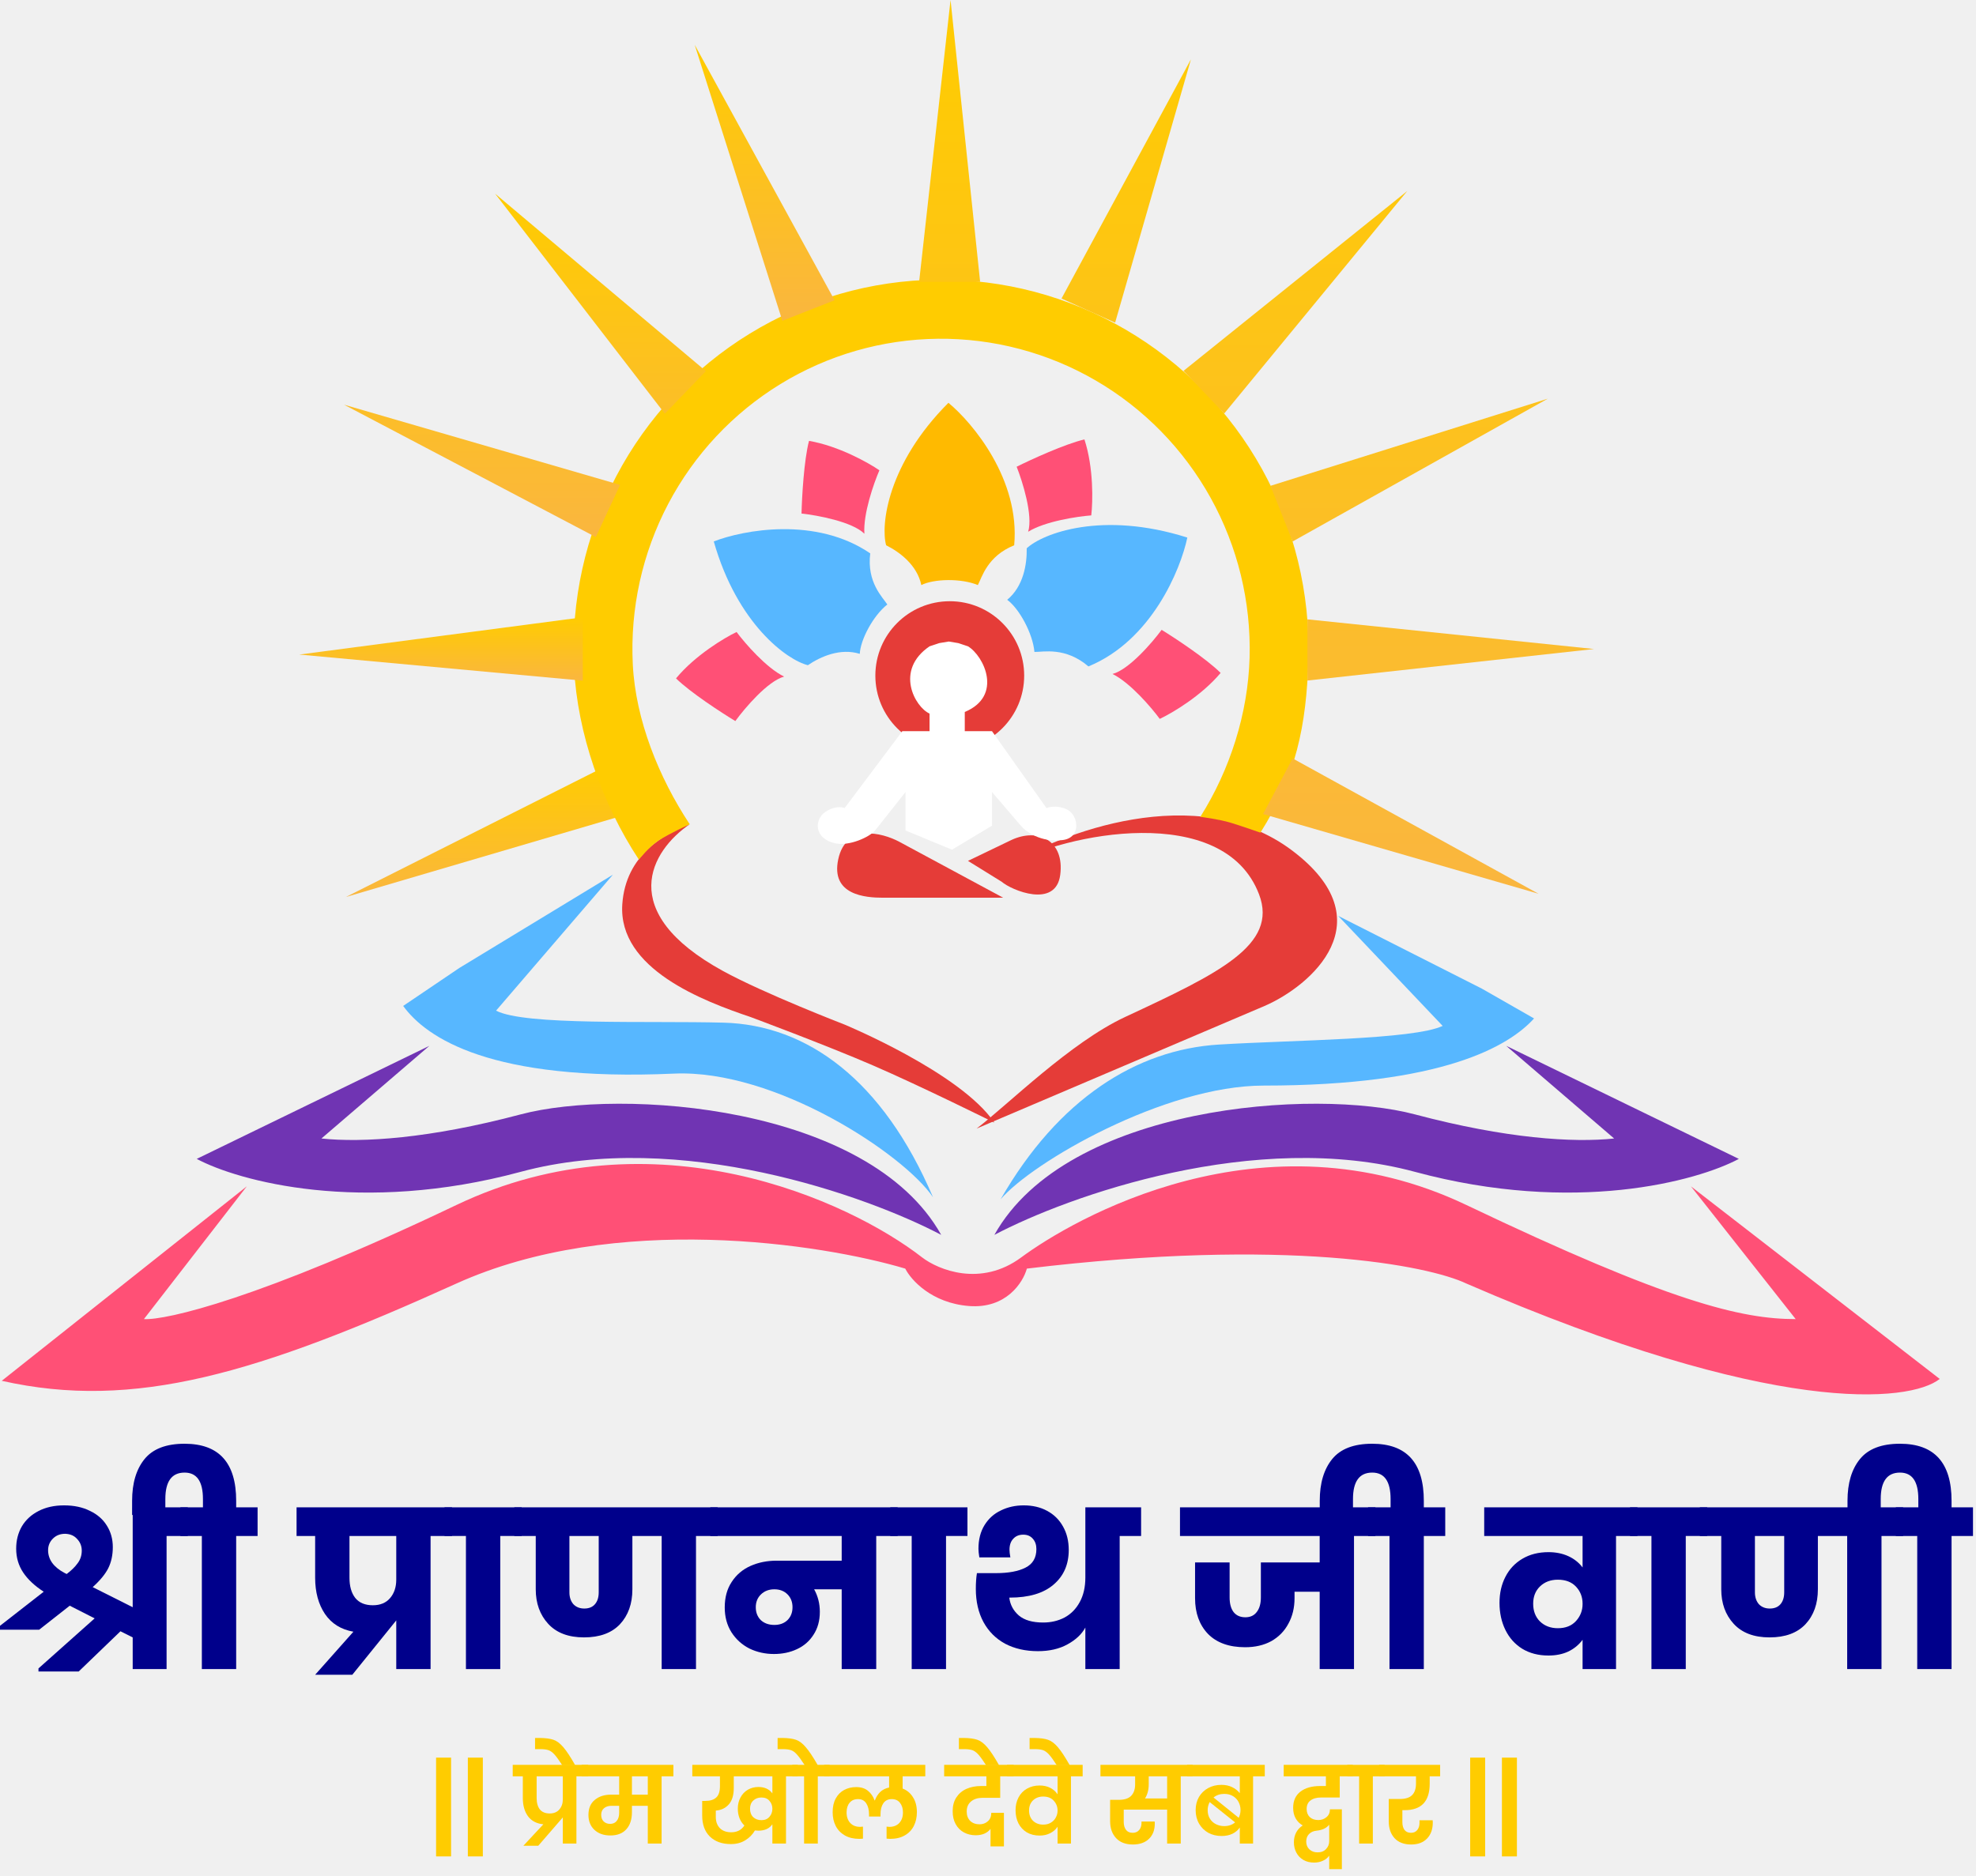
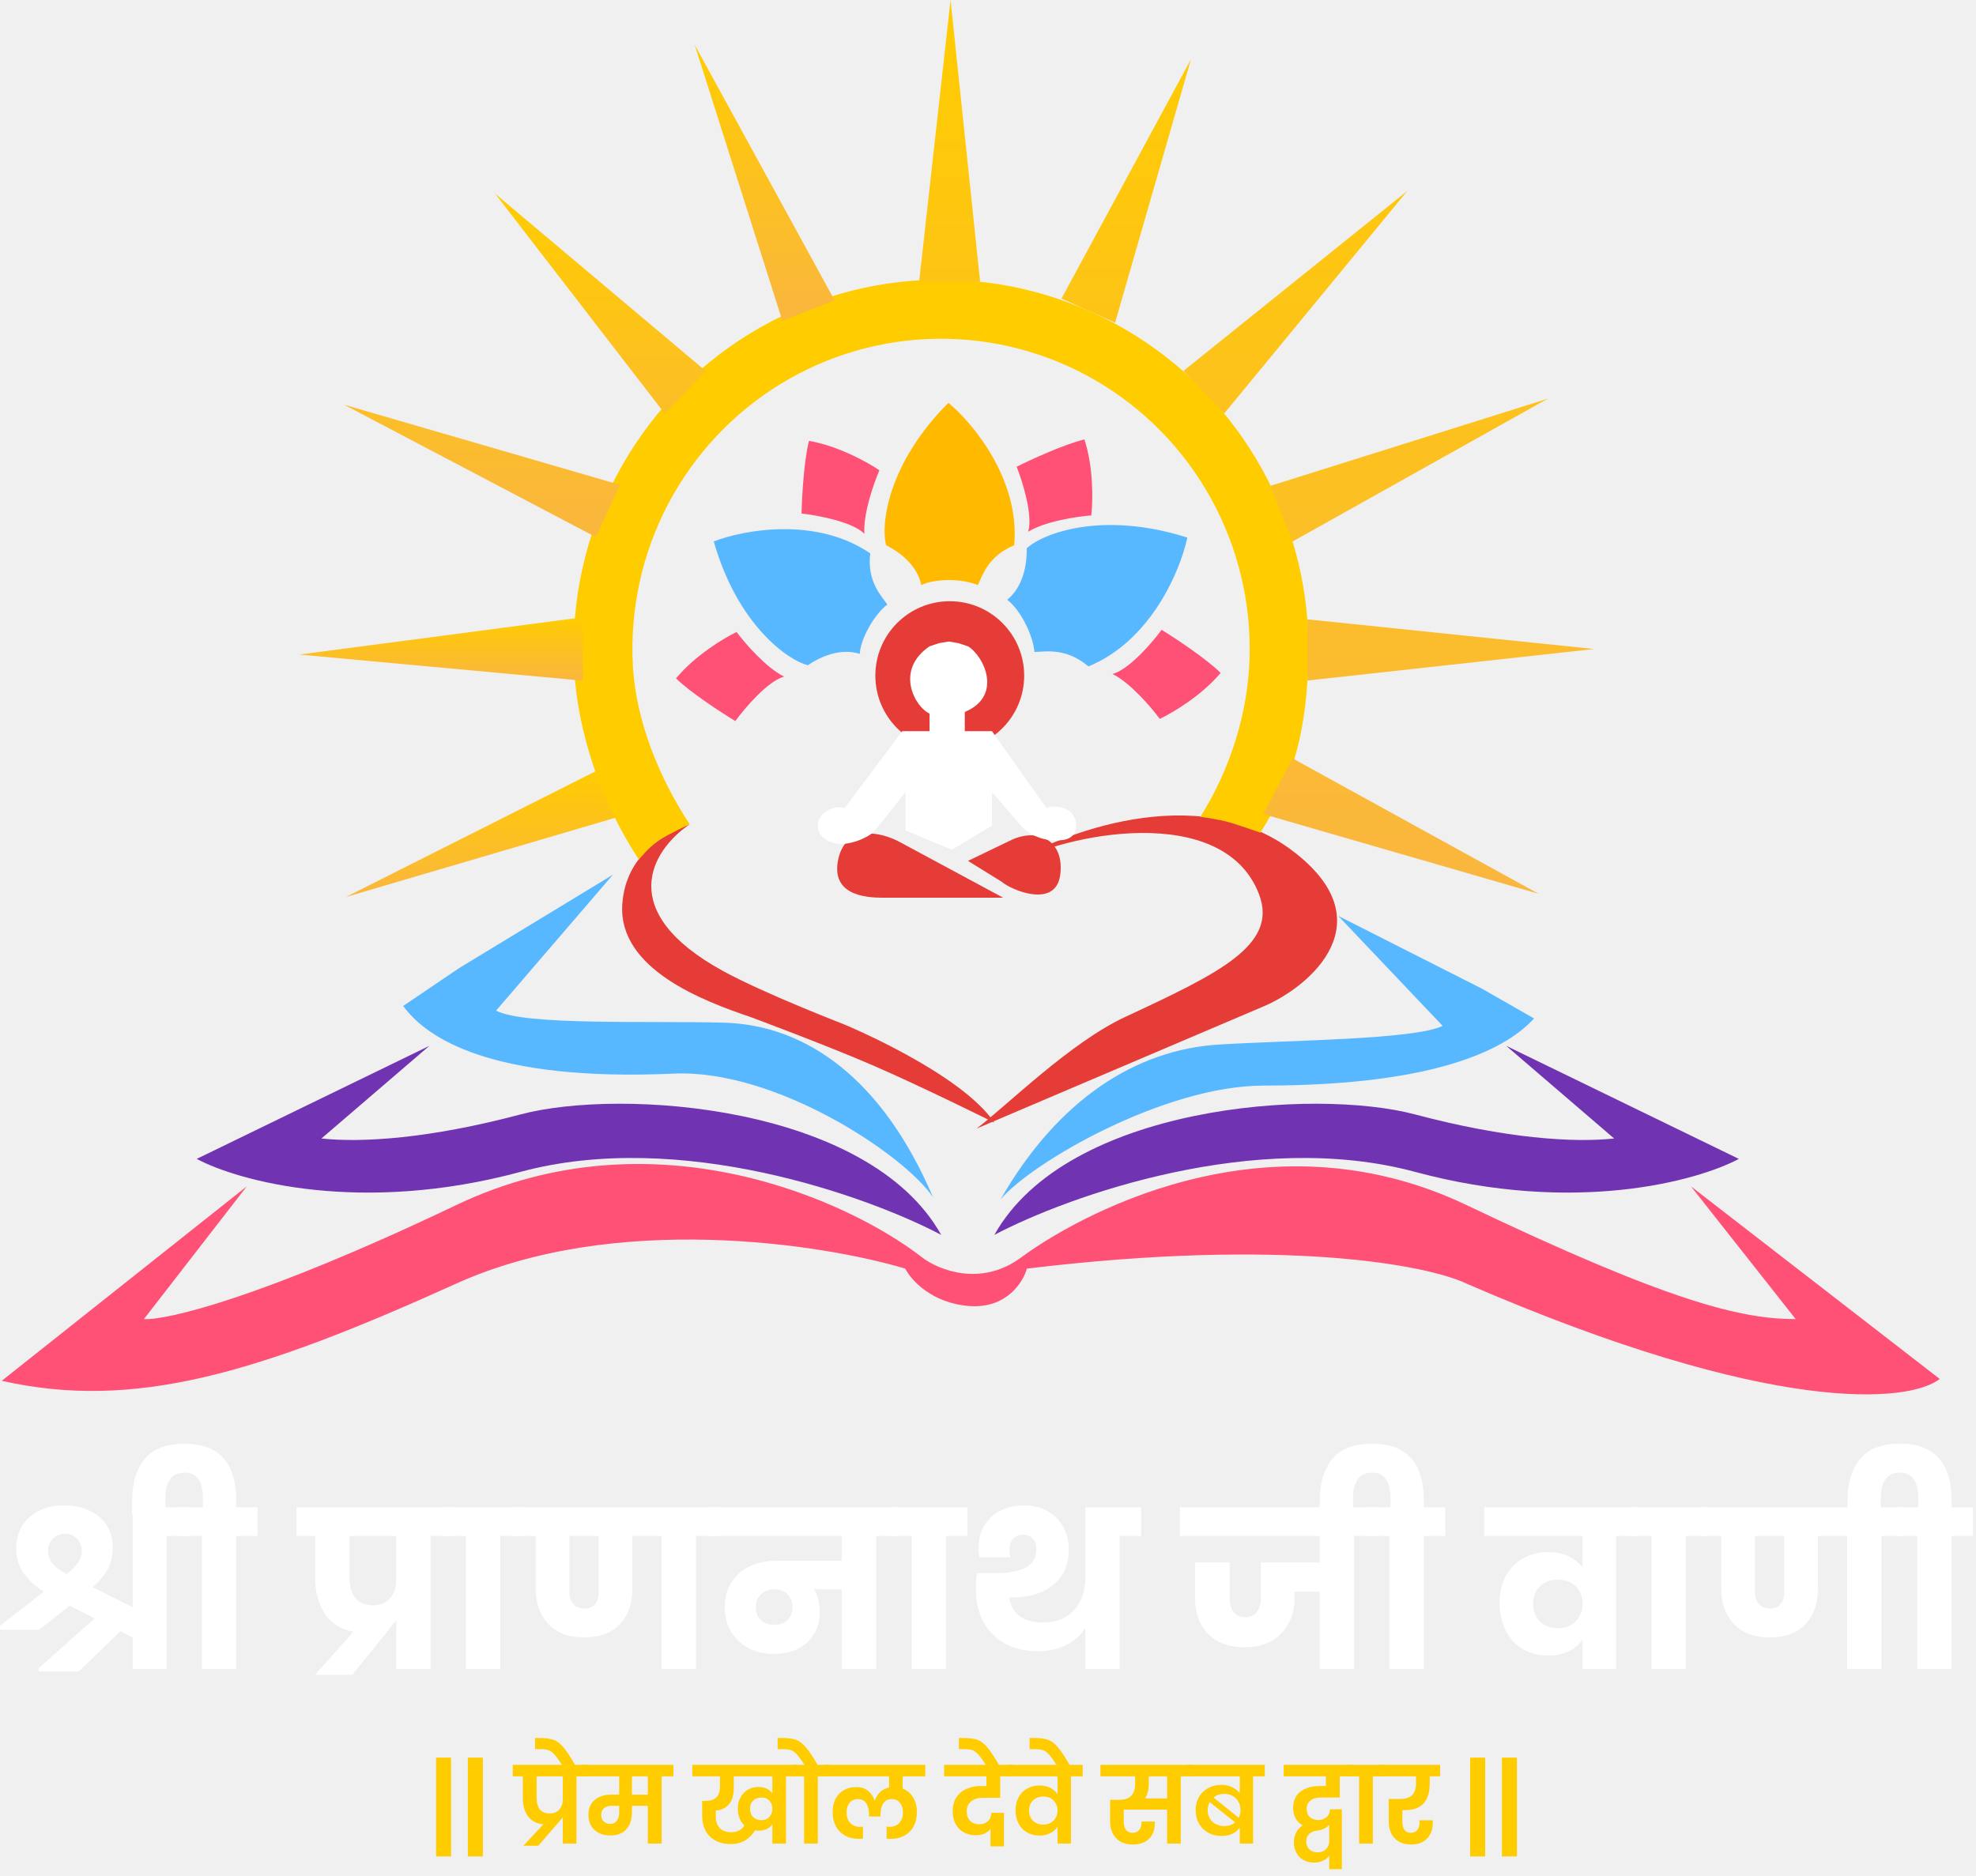
<svg xmlns="http://www.w3.org/2000/svg" width="238" height="226" viewBox="0 0 238 226" fill="none">
  <path d="M17.334 158.914L29.726 142.92L0.211 166.348C16.208 169.952 31.078 165.447 54.961 154.634C74.067 145.984 98.971 149.828 109.035 152.832C109.711 154.183 112.189 156.977 116.696 157.337C121.202 157.698 123.23 154.484 123.68 152.832C155.043 149.047 172.047 152.456 176.628 154.634C213.578 170.673 230.026 168.976 233.631 166.122L203.665 142.92L216.282 158.914C209.748 158.914 201.186 156.887 176.628 145.173C152.069 133.459 129.088 146.975 123.004 151.48C118.138 155.084 113.016 152.982 111.063 151.48C102.276 144.647 78.754 133.82 54.961 145.173C31.168 156.526 19.963 159.064 17.334 158.914Z" fill="#FF5076" />
  <path d="M194.416 137.157L181.414 125.994L209.436 139.613C204.429 142.292 189.619 146.356 170.43 141.176C151.241 135.996 128.66 144.078 119.768 148.767C128.511 133.139 158.325 131.04 170.43 134.255C181.414 137.172 189.485 137.678 194.416 137.157Z" fill="#7034B3" />
  <path d="M38.715 137.157L51.716 125.994L23.695 139.613C28.702 142.292 43.512 146.356 62.701 141.176C81.889 135.996 104.471 144.078 113.363 148.767C104.62 133.139 74.806 131.04 62.701 134.255C51.716 137.172 43.646 137.678 38.715 137.157Z" fill="#7034B3" />
  <path d="M173.762 123.593L161.18 110.338L178.479 119.1L184.77 122.695C181.741 126.038 173.762 130.782 152.194 130.782C140.287 130.782 124.336 139.994 120.516 144.487C127.481 132.355 136.923 126.442 146.802 125.84C155.766 125.294 170.22 125.252 173.762 123.593Z" fill="#57B7FF" />
  <path d="M59.749 121.755L73.823 105.375L55.324 116.614L48.56 121.187C51.359 125.036 59.101 130.327 81.181 129.34C93.371 128.796 108.87 139.049 112.375 144.231C106.338 130.085 97.205 123.466 87.146 123.201C78.019 122.959 63.225 123.571 59.749 121.755Z" fill="#57B7FF" />
  <path d="M119.621 105.762C119.973 105.276 120.647 104.746 121.569 104.215C127.374 100.536 144.147 93.821 155.623 102.456C166.932 110.965 157.906 118.766 152.31 121.19L117.633 135.957C121.388 133.092 128.897 125.599 135.524 122.513C146.788 117.267 153.967 113.849 151.648 107.746C147.384 96.531 128.16 100.414 121.569 104.215C120.559 104.855 119.881 105.403 119.621 105.762Z" fill="#E53C38" />
  <path d="M87.06 116.966C74.067 109.833 78.409 102.492 83.071 99.297C80.063 100.412 75.354 102.972 74.953 108.941C74.428 116.743 84.729 120.607 90.444 122.539C90.444 122.539 99.455 125.893 105.105 128.335C110.918 130.848 119.767 135.246 119.767 135.246C115.707 129.227 101.722 123.431 101.722 123.431C101.722 123.431 92.003 119.68 87.06 116.966Z" fill="#E53C38" />
  <path d="M41.658 108.064L76.032 97.954L72.886 92.338L41.658 108.064Z" fill="url(#paint0_linear_278_672)" />
  <path d="M76.951 103.56C72.545 96.892 69.538 88.376 69.142 80.382C68.747 72.387 70.505 64.434 74.231 57.36C77.957 50.286 83.513 44.354 90.313 40.188C97.114 36.023 104.906 33.778 112.869 33.692C120.832 33.606 128.671 35.681 135.559 39.698C142.447 43.715 148.129 49.526 152.006 56.517C155.883 63.509 157.811 71.422 157.588 79.423C157.364 87.424 156.072 93.548 151.81 100.31C151.81 100.31 149.619 99.539 148.247 99.12C146.849 98.693 144.574 98.404 144.574 98.404C148.154 92.725 150.319 85.943 150.507 79.223C150.695 72.502 149.075 65.856 145.819 59.983C142.563 54.11 137.79 49.23 132.004 45.855C126.219 42.481 119.634 40.739 112.946 40.811C106.257 40.883 99.712 42.769 94 46.267C88.288 49.766 83.621 54.749 80.491 60.691C77.362 66.633 75.885 73.313 76.217 80.028C76.549 86.743 79.37 93.695 83.071 99.296C83.071 99.296 80.581 100.437 79.327 101.257C78.152 102.025 76.951 103.56 76.951 103.56Z" fill="#FFCC00" />
  <path d="M36.043 78.856L70.192 82.002V74.363L36.043 78.856Z" fill="url(#paint1_linear_278_672)" />
  <path d="M41.435 48.752L71.765 64.704L74.686 58.413L41.435 48.752Z" fill="url(#paint2_linear_278_672)" />
  <path d="M59.633 23.33L80.078 49.84L85.02 44.709L59.633 23.33Z" fill="url(#paint3_linear_278_672)" />
  <path d="M83.672 5.393L94.231 38.643L100.522 36.171L83.672 5.393Z" fill="url(#paint4_linear_278_672)" />
  <path d="M114.489 0L110.703 33.956H118.053L114.489 0Z" fill="url(#paint5_linear_278_672)" />
  <path d="M143.442 7.149L127.852 35.966L134.311 38.87L143.442 7.149Z" fill="url(#paint6_linear_278_672)" />
  <path d="M169.5 23.009L142.551 44.678L147.451 49.816L169.5 23.009Z" fill="url(#paint7_linear_278_672)" />
  <path d="M186.426 48.029L153.019 58.529L155.692 65.231L186.426 48.029Z" fill="url(#paint8_linear_278_672)" />
  <path d="M191.994 78.187L157.473 74.613V81.985L191.994 78.187Z" fill="url(#paint9_linear_278_672)" />
  <path d="M185.313 107.675L155.692 91.368L152.128 98.069L185.313 107.675Z" fill="url(#paint10_linear_278_672)" />
  <circle cx="114.395" cy="81.393" r="8.963" fill="#E53C38" />
  <path d="M85.97 65.228C88.806 75.209 94.834 79.53 97.306 80.138C98.846 79.088 101.226 78.044 103.557 78.771C103.634 77.063 105.17 74.165 106.873 72.823C106.32 71.959 104.38 70.161 104.816 66.666C98.274 62.191 89.526 63.843 85.97 65.228Z" fill="#57B7FF" />
  <path d="M114.234 48.527C106.897 55.865 106.058 63.234 106.73 65.689C108.398 66.523 110.468 68.093 110.969 70.484C112.497 69.719 115.777 69.65 117.778 70.484C118.264 69.58 118.889 67.01 122.155 65.689C122.878 57.796 117.175 50.959 114.234 48.527Z" fill="#FFBA00" />
  <path d="M143.007 64.762C132.747 61.505 125.589 64.259 123.663 66.054C123.703 67.991 123.261 70.653 121.312 72.259C122.749 73.304 124.393 76.296 124.593 78.541C125.655 78.558 128.313 77.904 131.096 80.285C138.678 77.174 142.196 68.64 143.007 64.762Z" fill="#57B7FF" />
  <path d="M97.442 53.113C96.831 55.448 96.585 59.922 96.539 61.868C98.461 62.076 102.667 62.855 104.113 64.3C103.946 61.91 105.247 58.209 105.919 56.657C104.576 55.73 101 53.725 97.442 53.113Z" fill="#FF5076" />
  <path d="M130.615 52.939C128.265 53.489 124.193 55.36 122.451 56.227C123.164 58.025 124.439 62.108 123.836 64.06C125.872 62.797 129.753 62.221 131.438 62.09C131.631 60.47 131.735 56.371 130.615 52.939Z" fill="#FF5076" />
  <path d="M147.019 81.069C145.311 79.365 141.57 76.898 139.913 75.878C138.764 77.433 135.972 80.674 133.996 81.194C136.144 82.255 138.685 85.244 139.687 86.606C141.164 85.912 144.699 83.834 147.019 81.069Z" fill="#FF5076" />
  <path d="M81.424 81.726C83.145 83.419 86.903 85.859 88.567 86.868C89.705 85.304 92.474 82.044 94.447 81.51C92.291 80.465 89.729 77.493 88.717 76.138C87.245 76.842 83.725 78.945 81.424 81.726Z" fill="#FF5076" />
  <path d="M108.294 101.398L120.832 108.15H106.365C104.243 108.15 100.037 107.841 100.963 103.52C101.889 99.199 106.236 100.305 108.294 101.398Z" fill="#E53C38" />
  <path d="M120.639 106.22L116.588 103.712L121.796 101.205C125.075 99.662 128.236 101.304 127.7 105.397C127.164 109.489 121.829 107.255 120.639 106.22Z" fill="#E53C38" />
  <path d="M119.482 99.469V95.418L122.954 99.469C123.533 100.176 125.346 101.514 127.97 101.205C130.284 100.933 129.899 98.215 128.548 97.54C127.198 96.865 126.041 97.347 126.041 97.347L119.482 88.088H116.202V85.773C120.832 83.844 118.517 79.021 116.588 77.864L115.431 77.478L114.273 77.285L113.116 77.478L111.959 77.864C107.715 80.757 110.223 85.194 111.959 85.966V88.088H108.679L101.735 97.347C101.735 97.347 100.77 96.914 99.42 97.806C98.07 98.697 98.003 101.019 100.577 101.591C102.313 101.977 104.757 100.819 105.4 100.048L109.065 95.418V100.048L114.659 102.362L119.482 99.469Z" fill="white" />
-   <path d="M22.618 181.592V185.041H20.064V201.077H15.983V197.259L14.508 196.522L9.479 201.367H4.634V200.998L11.401 194.968L8.4 193.441L4.713 196.337H0V195.863L5.266 191.756C4.178 191.054 3.353 190.281 2.791 189.439C2.229 188.596 1.948 187.639 1.948 186.569C1.948 185.568 2.177 184.673 2.633 183.883C3.107 183.093 3.774 182.478 4.634 182.04C5.512 181.583 6.539 181.355 7.715 181.355C8.909 181.355 9.944 181.574 10.822 182.013C11.717 182.435 12.402 183.031 12.876 183.804C13.35 184.559 13.587 185.419 13.587 186.384C13.587 187.35 13.402 188.201 13.034 188.938C12.665 189.658 12.042 190.413 11.164 191.203L15.983 193.625V181.592H22.618ZM5.793 186.753C5.793 187.876 6.451 188.789 7.768 189.491L8.031 189.623C8.593 189.202 9.031 188.772 9.347 188.333C9.681 187.894 9.848 187.385 9.848 186.806C9.848 186.261 9.663 185.796 9.295 185.41C8.944 185.006 8.461 184.796 7.847 184.778C7.25 184.778 6.758 184.971 6.372 185.357C5.986 185.743 5.793 186.209 5.793 186.753Z" fill="darkblue" />
-   <path d="M31.026 181.592V185.041H28.446V201.077H24.312V185.041H21.732V181.592H24.444V180.591C24.444 178.467 23.706 177.405 22.232 177.405C20.687 177.405 19.915 178.467 19.915 180.591V182.514H15.912V180.802C15.912 178.678 16.413 177.002 17.413 175.773C18.414 174.544 20.02 173.93 22.232 173.93C26.375 173.93 28.446 176.22 28.446 180.802V181.592H31.026Z" fill="darkblue" />
-   <path d="M54.441 185.041H51.861V201.077H47.727V195.205L47.648 195.31L42.434 201.761H37.958L42.566 196.574C41.074 196.311 39.933 195.6 39.143 194.441C38.353 193.265 37.958 191.808 37.958 190.071V185.041H35.72V181.592H54.441V185.041ZM47.727 185.041H42.092V190.071C42.092 191.089 42.32 191.896 42.777 192.493C43.251 193.09 43.962 193.388 44.909 193.388C45.805 193.388 46.498 193.099 46.99 192.519C47.481 191.94 47.727 191.203 47.727 190.308V185.041Z" fill="darkblue" />
-   <path d="M56.12 201.077V185.041H53.54V181.592H62.834V185.041H60.254V201.077H56.12Z" fill="darkblue" />
-   <path d="M86.436 185.041H83.829V201.077H79.695V185.041H76.167V191.466C76.167 193.204 75.666 194.608 74.666 195.679C73.665 196.732 72.226 197.259 70.348 197.259C68.469 197.259 67.03 196.715 66.029 195.626C65.029 194.538 64.528 193.151 64.528 191.466V185.041H61.948V181.592H86.436V185.041ZM72.112 185.041H68.583V191.835C68.583 192.414 68.741 192.888 69.057 193.257C69.391 193.608 69.83 193.783 70.374 193.783C70.936 193.783 71.366 193.608 71.664 193.257C71.963 192.906 72.112 192.432 72.112 191.835V185.041Z" fill="darkblue" />
-   <path d="M108.119 185.041H105.538V201.077H101.378V191.466H98.06C98.517 192.291 98.745 193.195 98.745 194.178C98.745 195.249 98.49 196.171 97.981 196.943C97.49 197.715 96.823 198.295 95.98 198.681C95.155 199.067 94.234 199.26 93.216 199.26C92.162 199.26 91.179 199.041 90.266 198.602C89.371 198.145 88.651 197.496 88.107 196.653C87.563 195.793 87.291 194.793 87.291 193.652C87.291 192.44 87.572 191.413 88.134 190.571C88.695 189.711 89.45 189.07 90.398 188.649C91.346 188.227 92.399 188.017 93.558 188.017H101.378V185.041H85.553V181.592H108.119V185.041ZM93.268 195.758C93.918 195.758 94.444 195.565 94.848 195.179C95.252 194.775 95.454 194.257 95.454 193.625C95.454 192.993 95.252 192.475 94.848 192.072C94.444 191.668 93.918 191.466 93.268 191.466C92.619 191.466 92.083 191.668 91.662 192.072C91.241 192.475 91.03 192.993 91.03 193.625C91.03 194.257 91.232 194.775 91.636 195.179C92.057 195.565 92.601 195.758 93.268 195.758Z" fill="darkblue" />
-   <path d="M109.81 201.077V185.041H107.23V181.592H116.525V185.041H113.944V201.077H109.81Z" fill="darkblue" />
-   <path d="M137.44 181.592V185.041H134.86V201.077H130.726V196.074C130.287 196.881 129.567 197.557 128.567 198.101C127.584 198.646 126.399 198.918 125.012 198.918C123.52 198.918 122.204 198.619 121.063 198.022C119.939 197.408 119.07 196.539 118.456 195.416C117.841 194.275 117.534 192.941 117.534 191.413C117.534 190.694 117.578 190.062 117.666 189.518H119.957C121.466 189.518 122.651 189.298 123.511 188.859C124.389 188.42 124.828 187.674 124.828 186.621C124.828 186.112 124.687 185.7 124.407 185.384C124.126 185.05 123.74 184.883 123.248 184.883C122.739 184.883 122.335 185.05 122.037 185.384C121.738 185.7 121.589 186.138 121.589 186.7C121.589 186.928 121.624 187.236 121.694 187.622H117.956C117.885 187.165 117.85 186.823 117.85 186.595C117.85 185.471 118.096 184.515 118.587 183.725C119.079 182.935 119.737 182.347 120.562 181.961C121.387 181.557 122.3 181.355 123.301 181.355C124.371 181.355 125.311 181.574 126.118 182.013C126.943 182.452 127.584 183.084 128.04 183.909C128.497 184.717 128.725 185.656 128.725 186.727C128.725 188.482 128.11 189.877 126.882 190.913C125.67 191.949 123.915 192.467 121.616 192.467H121.563C121.668 193.327 122.054 194.047 122.721 194.626C123.388 195.188 124.363 195.468 125.644 195.468C126.592 195.468 127.452 195.267 128.225 194.863C128.997 194.441 129.603 193.827 130.041 193.02C130.498 192.195 130.726 191.203 130.726 190.044V181.592H137.44Z" fill="darkblue" />
-   <path d="M165.663 185.041H163.083V201.077H158.949V191.756H155.921V192.546C155.921 193.687 155.675 194.705 155.184 195.6C154.71 196.495 154.025 197.197 153.13 197.707C152.235 198.198 151.181 198.444 149.97 198.444C148.039 198.444 146.547 197.908 145.494 196.838C144.458 195.749 143.94 194.319 143.94 192.546V188.227H148.101V192.44C148.101 193.195 148.259 193.783 148.575 194.204C148.908 194.626 149.382 194.836 149.997 194.836C150.593 194.836 151.05 194.626 151.366 194.204C151.699 193.783 151.866 193.195 151.866 192.44V188.227H158.949V185.041H142.124V181.592H165.663V185.041Z" fill="darkblue" />
-   <path d="M174.072 181.592V185.041H171.492V201.077H167.358V185.041H164.777V181.592H167.49V180.591C167.49 178.467 166.752 177.405 165.278 177.405C163.733 177.405 162.961 178.467 162.961 180.591V182.514H158.958V180.802C158.958 178.678 159.459 177.002 160.459 175.773C161.46 174.544 163.066 173.93 165.278 173.93C169.42 173.93 171.492 176.22 171.492 180.802V181.592H174.072Z" fill="darkblue" />
-   <path d="M197.224 181.592V185.041H194.643V201.077H190.615V197.549C190.158 198.163 189.579 198.637 188.877 198.97C188.192 199.286 187.402 199.444 186.507 199.444C185.296 199.444 184.243 199.172 183.347 198.628C182.47 198.084 181.794 197.329 181.32 196.364C180.846 195.398 180.609 194.31 180.609 193.099C180.609 191.922 180.846 190.878 181.32 189.965C181.794 189.035 182.478 188.306 183.374 187.78C184.269 187.253 185.313 186.99 186.507 186.99C187.385 186.99 188.175 187.148 188.877 187.464C189.579 187.78 190.158 188.236 190.615 188.833V185.041H178.766V181.592H197.224ZM187.639 196.153C188.57 196.153 189.298 195.863 189.825 195.284C190.351 194.705 190.615 194.02 190.615 193.23V193.204C190.615 192.396 190.351 191.712 189.825 191.15C189.298 190.588 188.57 190.308 187.639 190.308C186.762 190.308 186.042 190.58 185.48 191.124C184.936 191.65 184.664 192.344 184.664 193.204C184.664 194.082 184.936 194.793 185.48 195.337C186.042 195.881 186.762 196.153 187.639 196.153Z" fill="darkblue" />
-   <path d="M198.909 201.077V185.041H196.328V181.592H205.623V185.041H203.043V201.077H198.909Z" fill="darkblue" />
-   <path d="M229.224 185.041H226.618V201.077H222.484V185.041H218.955V191.466C218.955 193.204 218.455 194.608 217.454 195.679C216.454 196.732 215.014 197.259 213.136 197.259C211.258 197.259 209.819 196.715 208.818 195.626C207.817 194.538 207.317 193.151 207.317 191.466V185.041H204.737V181.592H229.224V185.041ZM214.9 185.041H211.372V191.835C211.372 192.414 211.53 192.888 211.846 193.257C212.18 193.608 212.618 193.783 213.163 193.783C213.724 193.783 214.154 193.608 214.453 193.257C214.751 192.906 214.9 192.432 214.9 191.835V185.041Z" fill="darkblue" />
-   <path d="M237.637 181.592V185.041H235.056V201.077H230.922V185.041H228.342V181.592H231.054V180.591C231.054 178.467 230.317 177.405 228.842 177.405C227.297 177.405 226.525 178.467 226.525 180.591V182.514H222.523V180.802C222.523 178.678 223.023 177.002 224.024 175.773C225.024 174.544 226.63 173.93 228.842 173.93C232.985 173.93 235.056 176.22 235.056 180.802V181.592H237.637Z" fill="darkblue" />
+   <path d="M22.618 181.592V185.041H20.064V201.077H15.983V197.259L14.508 196.522L9.479 201.367H4.634V200.998L11.401 194.968L8.4 193.441L4.713 196.337H0V195.863L5.266 191.756C4.178 191.054 3.353 190.281 2.791 189.439C2.229 188.596 1.948 187.639 1.948 186.569C1.948 185.568 2.177 184.673 2.633 183.883C3.107 183.093 3.774 182.478 4.634 182.04C5.512 181.583 6.539 181.355 7.715 181.355C8.909 181.355 9.944 181.574 10.822 182.013C11.717 182.435 12.402 183.031 12.876 183.804C13.35 184.559 13.587 185.419 13.587 186.384C13.587 187.35 13.402 188.201 13.034 188.938C12.665 189.658 12.042 190.413 11.164 191.203L15.983 193.625V181.592H22.618ZM5.793 186.753C5.793 187.876 6.451 188.789 7.768 189.491L8.031 189.623C8.593 189.202 9.031 188.772 9.347 188.333C9.681 187.894 9.848 187.385 9.848 186.806C9.848 186.261 9.663 185.796 9.295 185.41C8.944 185.006 8.461 184.796 7.847 184.778C7.25 184.778 6.758 184.971 6.372 185.357C5.986 185.743 5.793 186.209 5.793 186.753Z" fill="#ffffff" />
+   <path d="M31.026 181.592V185.041H28.446V201.077H24.312V185.041H21.732V181.592H24.444V180.591C24.444 178.467 23.706 177.405 22.232 177.405C20.687 177.405 19.915 178.467 19.915 180.591V182.514H15.912V180.802C15.912 178.678 16.413 177.002 17.413 175.773C18.414 174.544 20.02 173.93 22.232 173.93C26.375 173.93 28.446 176.22 28.446 180.802V181.592H31.026Z" fill="#ffffff" />
+   <path d="M54.441 185.041H51.861V201.077H47.727V195.205L47.648 195.31L42.434 201.761H37.958L42.566 196.574C41.074 196.311 39.933 195.6 39.143 194.441C38.353 193.265 37.958 191.808 37.958 190.071V185.041H35.72V181.592H54.441V185.041ZM47.727 185.041H42.092V190.071C42.092 191.089 42.32 191.896 42.777 192.493C43.251 193.09 43.962 193.388 44.909 193.388C45.805 193.388 46.498 193.099 46.99 192.519C47.481 191.94 47.727 191.203 47.727 190.308V185.041Z" fill="#ffffff" />
+   <path d="M56.12 201.077V185.041H53.54V181.592H62.834V185.041H60.254V201.077H56.12Z" fill="#ffffff" />
+   <path d="M86.436 185.041H83.829V201.077H79.695V185.041H76.167V191.466C76.167 193.204 75.666 194.608 74.666 195.679C73.665 196.732 72.226 197.259 70.348 197.259C68.469 197.259 67.03 196.715 66.029 195.626C65.029 194.538 64.528 193.151 64.528 191.466V185.041H61.948V181.592H86.436V185.041ZM72.112 185.041H68.583V191.835C68.583 192.414 68.741 192.888 69.057 193.257C69.391 193.608 69.83 193.783 70.374 193.783C70.936 193.783 71.366 193.608 71.664 193.257C71.963 192.906 72.112 192.432 72.112 191.835V185.041Z" fill="#ffffff" />
+   <path d="M108.119 185.041H105.538V201.077H101.378V191.466H98.06C98.517 192.291 98.745 193.195 98.745 194.178C98.745 195.249 98.49 196.171 97.981 196.943C97.49 197.715 96.823 198.295 95.98 198.681C95.155 199.067 94.234 199.26 93.216 199.26C92.162 199.26 91.179 199.041 90.266 198.602C89.371 198.145 88.651 197.496 88.107 196.653C87.563 195.793 87.291 194.793 87.291 193.652C87.291 192.44 87.572 191.413 88.134 190.571C88.695 189.711 89.45 189.07 90.398 188.649C91.346 188.227 92.399 188.017 93.558 188.017H101.378V185.041H85.553V181.592H108.119V185.041ZM93.268 195.758C93.918 195.758 94.444 195.565 94.848 195.179C95.252 194.775 95.454 194.257 95.454 193.625C95.454 192.993 95.252 192.475 94.848 192.072C94.444 191.668 93.918 191.466 93.268 191.466C92.619 191.466 92.083 191.668 91.662 192.072C91.241 192.475 91.03 192.993 91.03 193.625C91.03 194.257 91.232 194.775 91.636 195.179C92.057 195.565 92.601 195.758 93.268 195.758Z" fill="#ffffff" />
+   <path d="M109.81 201.077V185.041H107.23V181.592H116.525V185.041H113.944V201.077H109.81Z" fill="#ffffff" />
+   <path d="M137.44 181.592V185.041H134.86V201.077H130.726V196.074C130.287 196.881 129.567 197.557 128.567 198.101C127.584 198.646 126.399 198.918 125.012 198.918C123.52 198.918 122.204 198.619 121.063 198.022C119.939 197.408 119.07 196.539 118.456 195.416C117.841 194.275 117.534 192.941 117.534 191.413C117.534 190.694 117.578 190.062 117.666 189.518H119.957C121.466 189.518 122.651 189.298 123.511 188.859C124.389 188.42 124.828 187.674 124.828 186.621C124.828 186.112 124.687 185.7 124.407 185.384C124.126 185.05 123.74 184.883 123.248 184.883C122.739 184.883 122.335 185.05 122.037 185.384C121.738 185.7 121.589 186.138 121.589 186.7C121.589 186.928 121.624 187.236 121.694 187.622H117.956C117.885 187.165 117.85 186.823 117.85 186.595C117.85 185.471 118.096 184.515 118.587 183.725C119.079 182.935 119.737 182.347 120.562 181.961C121.387 181.557 122.3 181.355 123.301 181.355C124.371 181.355 125.311 181.574 126.118 182.013C126.943 182.452 127.584 183.084 128.04 183.909C128.497 184.717 128.725 185.656 128.725 186.727C128.725 188.482 128.11 189.877 126.882 190.913C125.67 191.949 123.915 192.467 121.616 192.467H121.563C121.668 193.327 122.054 194.047 122.721 194.626C123.388 195.188 124.363 195.468 125.644 195.468C126.592 195.468 127.452 195.267 128.225 194.863C128.997 194.441 129.603 193.827 130.041 193.02C130.498 192.195 130.726 191.203 130.726 190.044V181.592H137.44Z" fill="#ffffff" />
+   <path d="M165.663 185.041H163.083V201.077H158.949V191.756H155.921V192.546C155.921 193.687 155.675 194.705 155.184 195.6C154.71 196.495 154.025 197.197 153.13 197.707C152.235 198.198 151.181 198.444 149.97 198.444C148.039 198.444 146.547 197.908 145.494 196.838C144.458 195.749 143.94 194.319 143.94 192.546V188.227H148.101V192.44C148.101 193.195 148.259 193.783 148.575 194.204C148.908 194.626 149.382 194.836 149.997 194.836C150.593 194.836 151.05 194.626 151.366 194.204C151.699 193.783 151.866 193.195 151.866 192.44V188.227H158.949V185.041H142.124V181.592H165.663V185.041Z" fill="#ffffff" />
+   <path d="M174.072 181.592V185.041H171.492V201.077H167.358V185.041H164.777V181.592H167.49V180.591C167.49 178.467 166.752 177.405 165.278 177.405C163.733 177.405 162.961 178.467 162.961 180.591V182.514H158.958V180.802C158.958 178.678 159.459 177.002 160.459 175.773C161.46 174.544 163.066 173.93 165.278 173.93C169.42 173.93 171.492 176.22 171.492 180.802V181.592H174.072Z" fill="#ffffff" />
+   <path d="M197.224 181.592V185.041H194.643V201.077H190.615V197.549C190.158 198.163 189.579 198.637 188.877 198.97C188.192 199.286 187.402 199.444 186.507 199.444C185.296 199.444 184.243 199.172 183.347 198.628C182.47 198.084 181.794 197.329 181.32 196.364C180.846 195.398 180.609 194.31 180.609 193.099C180.609 191.922 180.846 190.878 181.32 189.965C181.794 189.035 182.478 188.306 183.374 187.78C184.269 187.253 185.313 186.99 186.507 186.99C187.385 186.99 188.175 187.148 188.877 187.464C189.579 187.78 190.158 188.236 190.615 188.833V185.041H178.766V181.592H197.224ZM187.639 196.153C188.57 196.153 189.298 195.863 189.825 195.284C190.351 194.705 190.615 194.02 190.615 193.23V193.204C190.615 192.396 190.351 191.712 189.825 191.15C189.298 190.588 188.57 190.308 187.639 190.308C186.762 190.308 186.042 190.58 185.48 191.124C184.936 191.65 184.664 192.344 184.664 193.204C184.664 194.082 184.936 194.793 185.48 195.337C186.042 195.881 186.762 196.153 187.639 196.153Z" fill="#ffffff" />
+   <path d="M198.909 201.077V185.041H196.328V181.592H205.623V185.041H203.043V201.077H198.909Z" fill="#ffffff" />
+   <path d="M229.224 185.041H226.618V201.077H222.484V185.041H218.955V191.466C218.955 193.204 218.455 194.608 217.454 195.679C216.454 196.732 215.014 197.259 213.136 197.259C211.258 197.259 209.819 196.715 208.818 195.626C207.817 194.538 207.317 193.151 207.317 191.466V185.041H204.737V181.592H229.224V185.041ZM214.9 185.041H211.372V191.835C211.372 192.414 211.53 192.888 211.846 193.257C212.18 193.608 212.618 193.783 213.163 193.783C213.724 193.783 214.154 193.608 214.453 193.257C214.751 192.906 214.9 192.432 214.9 191.835V185.041Z" fill="#ffffff" />
+   <path d="M237.637 181.592V185.041H235.056V201.077H230.922V185.041H228.342V181.592H231.054V180.591C231.054 178.467 230.317 177.405 228.842 177.405C227.297 177.405 226.525 178.467 226.525 180.591V182.514H222.523V180.802C222.523 178.678 223.023 177.002 224.024 175.773C225.024 174.544 226.63 173.93 228.842 173.93C232.985 173.93 235.056 176.22 235.056 180.802V181.592H237.637Z" fill="#ffffff" />
  <path d="M54.331 223.645H52.525V211.745H54.331V223.645Z" fill="#FFCC00" />
  <path d="M58.156 223.645H56.35V211.745H58.156V223.645Z" fill="#FFCC00" />
  <path d="M70.849 213.999H69.427V222.095H67.788V218.944L67.647 219.11L64.829 222.364H63.035L65.444 219.776C64.641 219.7 64.026 219.379 63.599 218.816C63.181 218.244 62.971 217.509 62.971 216.612V213.999H61.754V212.616H70.849V213.999ZM67.788 213.999H64.636V216.612C64.636 217.193 64.765 217.65 65.021 217.983C65.285 218.308 65.683 218.47 66.212 218.47C66.707 218.47 67.092 218.312 67.365 217.996C67.647 217.671 67.788 217.27 67.788 216.792V213.999Z" fill="#FFCC00" />
  <path d="M67.723 212.667C67.339 212.069 67.027 211.638 66.788 211.373C66.549 211.109 66.31 210.934 66.071 210.848C65.823 210.763 65.49 210.72 65.072 210.72H64.444V209.375H65.033C65.716 209.384 66.259 209.456 66.66 209.593C67.061 209.729 67.459 210.028 67.851 210.489C68.244 210.942 68.722 211.668 69.286 212.667H67.723Z" fill="#FFCC00" />
  <path d="M81.109 213.999H79.687V222.095H78.022V217.548H76.114V218.303C76.114 219.191 75.887 219.883 75.435 220.378C74.991 220.874 74.35 221.121 73.513 221.121C72.719 221.121 72.079 220.895 71.592 220.443C71.114 219.99 70.874 219.392 70.874 218.649C70.874 217.864 71.126 217.261 71.63 216.843C72.142 216.416 72.8 216.203 73.603 216.203H74.576V213.999H70.055V212.616H81.109V213.999ZM78.022 213.999H76.114V216.203H78.022V213.999ZM74.576 217.548H73.654C73.278 217.548 72.975 217.646 72.745 217.842C72.523 218.03 72.412 218.295 72.412 218.636C72.412 218.969 72.51 219.234 72.706 219.431C72.911 219.627 73.172 219.725 73.488 219.725C73.829 219.725 74.094 219.606 74.282 219.367C74.478 219.127 74.576 218.803 74.576 218.393V217.548Z" fill="#FFCC00" />
  <path d="M96.091 212.616V213.999H94.669V222.095H93.029V219.776C92.662 220.289 92.103 220.545 91.351 220.545C91.257 220.545 91.116 220.536 90.928 220.519C90.638 221.015 90.245 221.412 89.75 221.711C89.263 222.01 88.691 222.159 88.034 222.159C86.966 222.159 86.121 221.856 85.497 221.25C84.882 220.643 84.575 219.798 84.575 218.713V216.958H84.959C85.531 216.958 85.967 216.822 86.266 216.548C86.565 216.275 86.714 215.823 86.714 215.191V213.999H83.384V212.616H96.091ZM88.072 220.737C88.781 220.737 89.31 220.464 89.66 219.917C89.404 219.678 89.208 219.388 89.071 219.046C88.934 218.696 88.866 218.312 88.866 217.893C88.866 217.39 88.973 216.941 89.186 216.548C89.4 216.147 89.695 215.835 90.07 215.613C90.454 215.391 90.882 215.28 91.351 215.28C92.086 215.28 92.645 215.536 93.029 216.049V213.999H88.379V215.408C88.379 216.262 88.183 216.916 87.79 217.368C87.397 217.821 86.872 218.073 86.215 218.124V218.905C86.215 219.452 86.377 219.896 86.701 220.238C87.034 220.571 87.491 220.737 88.072 220.737ZM91.71 219.277C92.128 219.277 92.453 219.14 92.683 218.867C92.914 218.594 93.029 218.273 93.029 217.906C93.029 217.539 92.914 217.223 92.683 216.958C92.461 216.685 92.137 216.548 91.71 216.548C91.317 216.548 90.988 216.672 90.724 216.92C90.467 217.159 90.339 217.483 90.339 217.893C90.339 218.329 90.467 218.671 90.724 218.918C90.988 219.157 91.317 219.277 91.71 219.277Z" fill="#FFCC00" />
  <path d="M99.923 212.616V213.999H98.501V222.095H96.849V213.999H95.427V212.616H96.9C96.525 212.035 96.217 211.617 95.978 211.36C95.747 211.096 95.513 210.925 95.273 210.848C95.034 210.763 94.706 210.72 94.287 210.72H93.659V209.375H94.249C94.932 209.384 95.47 209.456 95.863 209.593C96.264 209.729 96.657 210.024 97.041 210.477C97.434 210.921 97.912 211.634 98.476 212.616H99.923Z" fill="#FFCC00" />
  <path d="M108.718 213.999V215.472C109.239 215.669 109.653 216.015 109.961 216.51C110.277 216.997 110.435 217.599 110.435 218.316C110.435 218.94 110.311 219.495 110.063 219.981C109.815 220.468 109.448 220.848 108.961 221.121C108.483 221.395 107.903 221.531 107.219 221.531C107.151 221.531 107.006 221.523 106.784 221.506V220.058L107.13 220.084C107.634 220.084 108.031 219.926 108.321 219.61C108.611 219.294 108.756 218.871 108.756 218.342C108.756 217.872 108.637 217.488 108.398 217.189C108.167 216.89 107.838 216.741 107.411 216.741C106.959 216.741 106.617 216.911 106.387 217.253C106.165 217.586 106.054 218.026 106.054 218.572V218.841H104.67V218.572C104.67 218.034 104.559 217.595 104.337 217.253C104.115 216.911 103.786 216.741 103.351 216.741C102.907 216.741 102.565 216.89 102.326 217.189C102.087 217.479 101.967 217.864 101.967 218.342C101.967 218.871 102.113 219.294 102.403 219.61C102.693 219.926 103.09 220.084 103.594 220.084L103.94 220.058V221.506C103.718 221.523 103.573 221.531 103.505 221.531C102.83 221.531 102.249 221.395 101.762 221.121C101.276 220.84 100.908 220.46 100.661 219.981C100.413 219.495 100.289 218.94 100.289 218.316C100.289 217.667 100.413 217.116 100.661 216.664C100.908 216.211 101.246 215.869 101.673 215.639C102.108 215.408 102.591 215.293 103.12 215.293C103.709 215.293 104.183 215.442 104.542 215.741C104.909 216.04 105.174 216.425 105.336 216.894H105.375C105.52 216.501 105.729 216.168 106.002 215.895C106.284 215.622 106.647 215.438 107.091 215.344V213.999H99.264V212.616H111.447V213.999H108.718Z" fill="#FFCC00" />
  <path d="M118.331 216.587C117.767 216.587 117.31 216.732 116.96 217.022C116.61 217.313 116.435 217.718 116.435 218.239C116.435 218.709 116.576 219.085 116.858 219.367C117.14 219.64 117.515 219.776 117.985 219.776C118.369 219.776 118.698 219.657 118.971 219.418C119.253 219.179 119.394 218.837 119.394 218.393H120.918V222.441H119.304V220.327C119.117 220.575 118.869 220.767 118.561 220.904C118.254 221.032 117.904 221.096 117.511 221.096C116.999 221.096 116.533 220.985 116.115 220.763C115.696 220.541 115.363 220.212 115.116 219.776C114.868 219.341 114.744 218.811 114.744 218.188C114.744 217.548 114.889 217.001 115.18 216.548C115.479 216.087 115.884 215.741 116.397 215.511C116.918 215.28 117.507 215.165 118.164 215.165H118.805V213.999H113.719V212.616H122.084L122.071 213.999H120.47V216.587H118.331Z" fill="#FFCC00" />
  <path d="M118.775 212.667C118.391 212.069 118.079 211.638 117.84 211.373C117.601 211.109 117.362 210.934 117.123 210.848C116.875 210.763 116.542 210.72 116.124 210.72H115.496V209.375H116.085C116.768 209.384 117.311 209.456 117.712 209.593C118.113 209.729 118.51 210.028 118.903 210.489C119.296 210.942 119.774 211.668 120.338 212.667H118.775Z" fill="#FFCC00" />
  <path d="M130.402 212.616V213.999H128.993V222.095H127.379V220.071C127.157 220.404 126.858 220.665 126.482 220.852C126.115 221.04 125.692 221.134 125.214 221.134C124.633 221.134 124.121 221.006 123.677 220.75C123.241 220.485 122.904 220.122 122.665 219.661C122.434 219.2 122.319 218.671 122.319 218.073C122.319 217.501 122.438 216.988 122.678 216.536C122.917 216.083 123.254 215.733 123.69 215.485C124.134 215.229 124.642 215.101 125.214 215.101C125.701 215.101 126.128 215.195 126.495 215.383C126.862 215.571 127.157 215.831 127.379 216.164V213.999H121.294V212.616H130.402ZM125.649 219.815C126.017 219.815 126.328 219.734 126.584 219.571C126.849 219.409 127.046 219.2 127.174 218.944C127.31 218.688 127.379 218.419 127.379 218.137V218.124C127.379 217.663 127.225 217.266 126.918 216.933C126.619 216.6 126.196 216.433 125.649 216.433C125.154 216.433 124.744 216.587 124.42 216.894C124.104 217.202 123.946 217.607 123.946 218.111C123.946 218.624 124.104 219.038 124.42 219.354C124.744 219.661 125.154 219.815 125.649 219.815Z" fill="#FFCC00" />
  <path d="M127.288 212.667C126.904 212.069 126.592 211.638 126.353 211.373C126.114 211.109 125.875 210.934 125.636 210.848C125.388 210.763 125.055 210.72 124.636 210.72H124.009V209.375H124.598C125.281 209.384 125.823 209.456 126.225 209.593C126.626 209.729 127.023 210.028 127.416 210.489C127.809 210.942 128.287 211.668 128.851 212.667H127.288Z" fill="#FFCC00" />
  <path d="M143.65 213.999H142.215V222.095H140.575V218.009H135.349V219.495C135.349 219.887 135.439 220.203 135.618 220.443C135.797 220.682 136.066 220.801 136.425 220.801C136.758 220.801 137.018 220.69 137.206 220.468C137.394 220.246 137.488 219.96 137.488 219.61V219.443H139.076C139.085 219.512 139.089 219.593 139.089 219.687C139.089 220.464 138.854 221.079 138.385 221.531C137.915 221.984 137.27 222.21 136.451 222.21C135.579 222.21 134.905 221.954 134.427 221.442C133.948 220.921 133.709 220.246 133.709 219.418V216.83H134.747C135.43 216.83 135.93 216.668 136.246 216.343C136.562 216.01 136.72 215.554 136.72 214.973V213.999H132.544V212.616H143.65V213.999ZM140.575 213.999H138.359V214.973C138.359 215.622 138.21 216.185 137.911 216.664H140.575V213.999Z" fill="#FFCC00" />
  <path d="M152.337 212.616V213.999H150.928V222.095H149.327V220.161C149.113 220.477 148.819 220.729 148.443 220.916C148.067 221.096 147.632 221.185 147.136 221.185C146.547 221.185 146.013 221.057 145.535 220.801C145.065 220.536 144.694 220.169 144.421 219.7C144.147 219.221 144.011 218.679 144.011 218.073C144.011 217.475 144.143 216.945 144.408 216.484C144.681 216.023 145.053 215.665 145.522 215.408C145.992 215.152 146.521 215.024 147.111 215.024C147.597 215.024 148.024 215.114 148.392 215.293C148.767 215.472 149.079 215.716 149.327 216.023V213.999H142.986V212.616H152.337ZM147.456 216.113C146.953 216.113 146.521 216.258 146.163 216.548L149.199 218.995C149.344 218.688 149.416 218.376 149.416 218.06C149.416 217.718 149.34 217.398 149.186 217.099C149.032 216.8 148.806 216.561 148.507 216.382C148.217 216.203 147.866 216.113 147.456 216.113ZM145.458 218.073C145.458 218.466 145.548 218.807 145.727 219.098C145.907 219.388 146.15 219.61 146.457 219.764C146.765 219.917 147.098 219.994 147.456 219.994C147.969 219.994 148.404 219.845 148.763 219.546L145.702 217.099C145.539 217.398 145.458 217.723 145.458 218.073Z" fill="#FFCC00" />
  <path d="M159.135 216.548C158.58 216.548 158.149 216.668 157.842 216.907C157.534 217.138 157.381 217.479 157.381 217.932C157.381 218.333 157.504 218.658 157.752 218.905C158.008 219.144 158.354 219.264 158.79 219.264C159.165 219.264 159.49 219.149 159.763 218.918C160.045 218.688 160.186 218.372 160.186 217.97H161.621V225.182H160.096V223.555C159.9 223.829 159.644 224.033 159.328 224.17C159.02 224.315 158.67 224.388 158.277 224.388C157.782 224.388 157.351 224.281 156.983 224.068C156.616 223.854 156.334 223.56 156.138 223.184C155.942 222.817 155.843 222.402 155.843 221.941C155.843 221.497 155.937 221.1 156.125 220.75C156.313 220.4 156.574 220.122 156.907 219.917C156.548 219.712 156.266 219.431 156.061 219.072C155.856 218.713 155.754 218.286 155.754 217.791C155.754 216.945 156.044 216.296 156.625 215.844C157.214 215.391 158.004 215.165 158.995 215.165H159.699V213.999H154.614V212.616H162.94V213.999H161.364V216.548H159.135ZM160.096 219.828C159.763 220.238 159.259 220.477 158.585 220.545C158.2 220.579 157.893 220.716 157.662 220.955C157.44 221.185 157.329 221.484 157.329 221.852C157.329 222.244 157.457 222.56 157.714 222.799C157.97 223.039 158.299 223.158 158.7 223.158C159.135 223.158 159.477 223.022 159.725 222.748C159.972 222.484 160.096 222.172 160.096 221.813V219.828Z" fill="#FFCC00" />
  <path d="M163.701 222.095V213.999H162.279V212.616H166.775V213.999H165.353V222.095H163.701Z" fill="#FFCC00" />
  <path d="M168.909 218.073V219.52C168.909 219.905 168.995 220.216 169.165 220.455C169.345 220.686 169.605 220.801 169.947 220.801C170.263 220.801 170.51 220.694 170.69 220.481C170.878 220.259 170.971 219.969 170.971 219.61V219.29H172.56C172.568 219.367 172.573 219.456 172.573 219.559C172.573 220.37 172.342 221.015 171.881 221.493C171.42 221.971 170.784 222.21 169.972 222.21C169.101 222.21 168.431 221.954 167.961 221.442C167.5 220.929 167.27 220.263 167.27 219.443V216.728H168.589C169.272 216.728 169.767 216.574 170.075 216.267C170.391 215.951 170.549 215.489 170.549 214.883V213.999H166.104V212.616H173.457V213.999H172.201V214.883C172.201 217.01 171.198 218.073 169.191 218.073H168.909Z" fill="#FFCC00" />
  <path d="M178.881 223.645H177.075V211.745H178.881V223.645Z" fill="#FFCC00" />
  <path d="M182.706 223.645H180.9V211.745H182.706V223.645Z" fill="#FFCC00" />
  <defs>
    <linearGradient id="paint0_linear_278_672" x1="58.845" y1="92.338" x2="58.845" y2="108.064" gradientUnits="userSpaceOnUse">
      <stop stop-color="#FFCC00" />
      <stop offset="1" stop-color="#FAB63F" />
    </linearGradient>
    <linearGradient id="paint1_linear_278_672" x1="53.117" y1="74.363" x2="53.117" y2="82.002" gradientUnits="userSpaceOnUse">
      <stop stop-color="#FFCC00" />
      <stop offset="1" stop-color="#FAB63F" />
    </linearGradient>
    <linearGradient id="paint2_linear_278_672" x1="63.228" y1="23.33" x2="63.228" y2="64.704" gradientUnits="userSpaceOnUse">
      <stop stop-color="#FFCC00" />
      <stop offset="1" stop-color="#FAB63F" />
    </linearGradient>
    <linearGradient id="paint3_linear_278_672" x1="63.228" y1="23.33" x2="63.228" y2="64.704" gradientUnits="userSpaceOnUse">
      <stop stop-color="#FFCC00" />
      <stop offset="1" stop-color="#FAB63F" />
    </linearGradient>
    <linearGradient id="paint4_linear_278_672" x1="92.097" y1="5.393" x2="92.097" y2="38.643" gradientUnits="userSpaceOnUse">
      <stop stop-color="#FFCC00" />
      <stop offset="1" stop-color="#FAB63F" />
    </linearGradient>
    <linearGradient id="paint5_linear_278_672" x1="151.349" y1="0" x2="151.349" y2="107.675" gradientUnits="userSpaceOnUse">
      <stop stop-color="#FFCC00" />
      <stop offset="1" stop-color="#FAB63F" />
    </linearGradient>
    <linearGradient id="paint6_linear_278_672" x1="151.349" y1="0" x2="151.349" y2="107.675" gradientUnits="userSpaceOnUse">
      <stop stop-color="#FFCC00" />
      <stop offset="1" stop-color="#FAB63F" />
    </linearGradient>
    <linearGradient id="paint7_linear_278_672" x1="151.349" y1="0" x2="151.349" y2="107.675" gradientUnits="userSpaceOnUse">
      <stop stop-color="#FFCC00" />
      <stop offset="1" stop-color="#FAB63F" />
    </linearGradient>
    <linearGradient id="paint8_linear_278_672" x1="151.349" y1="0" x2="151.349" y2="107.675" gradientUnits="userSpaceOnUse">
      <stop stop-color="#FFCC00" />
      <stop offset="1" stop-color="#FAB63F" />
    </linearGradient>
    <linearGradient id="paint9_linear_278_672" x1="151.349" y1="0" x2="151.349" y2="107.675" gradientUnits="userSpaceOnUse">
      <stop stop-color="#FFCC00" />
      <stop offset="1" stop-color="#FAB63F" />
    </linearGradient>
    <linearGradient id="paint10_linear_278_672" x1="151.349" y1="0" x2="151.349" y2="107.675" gradientUnits="userSpaceOnUse">
      <stop stop-color="#FFCC00" />
      <stop offset="1" stop-color="#FAB63F" />
    </linearGradient>
  </defs>
</svg>
